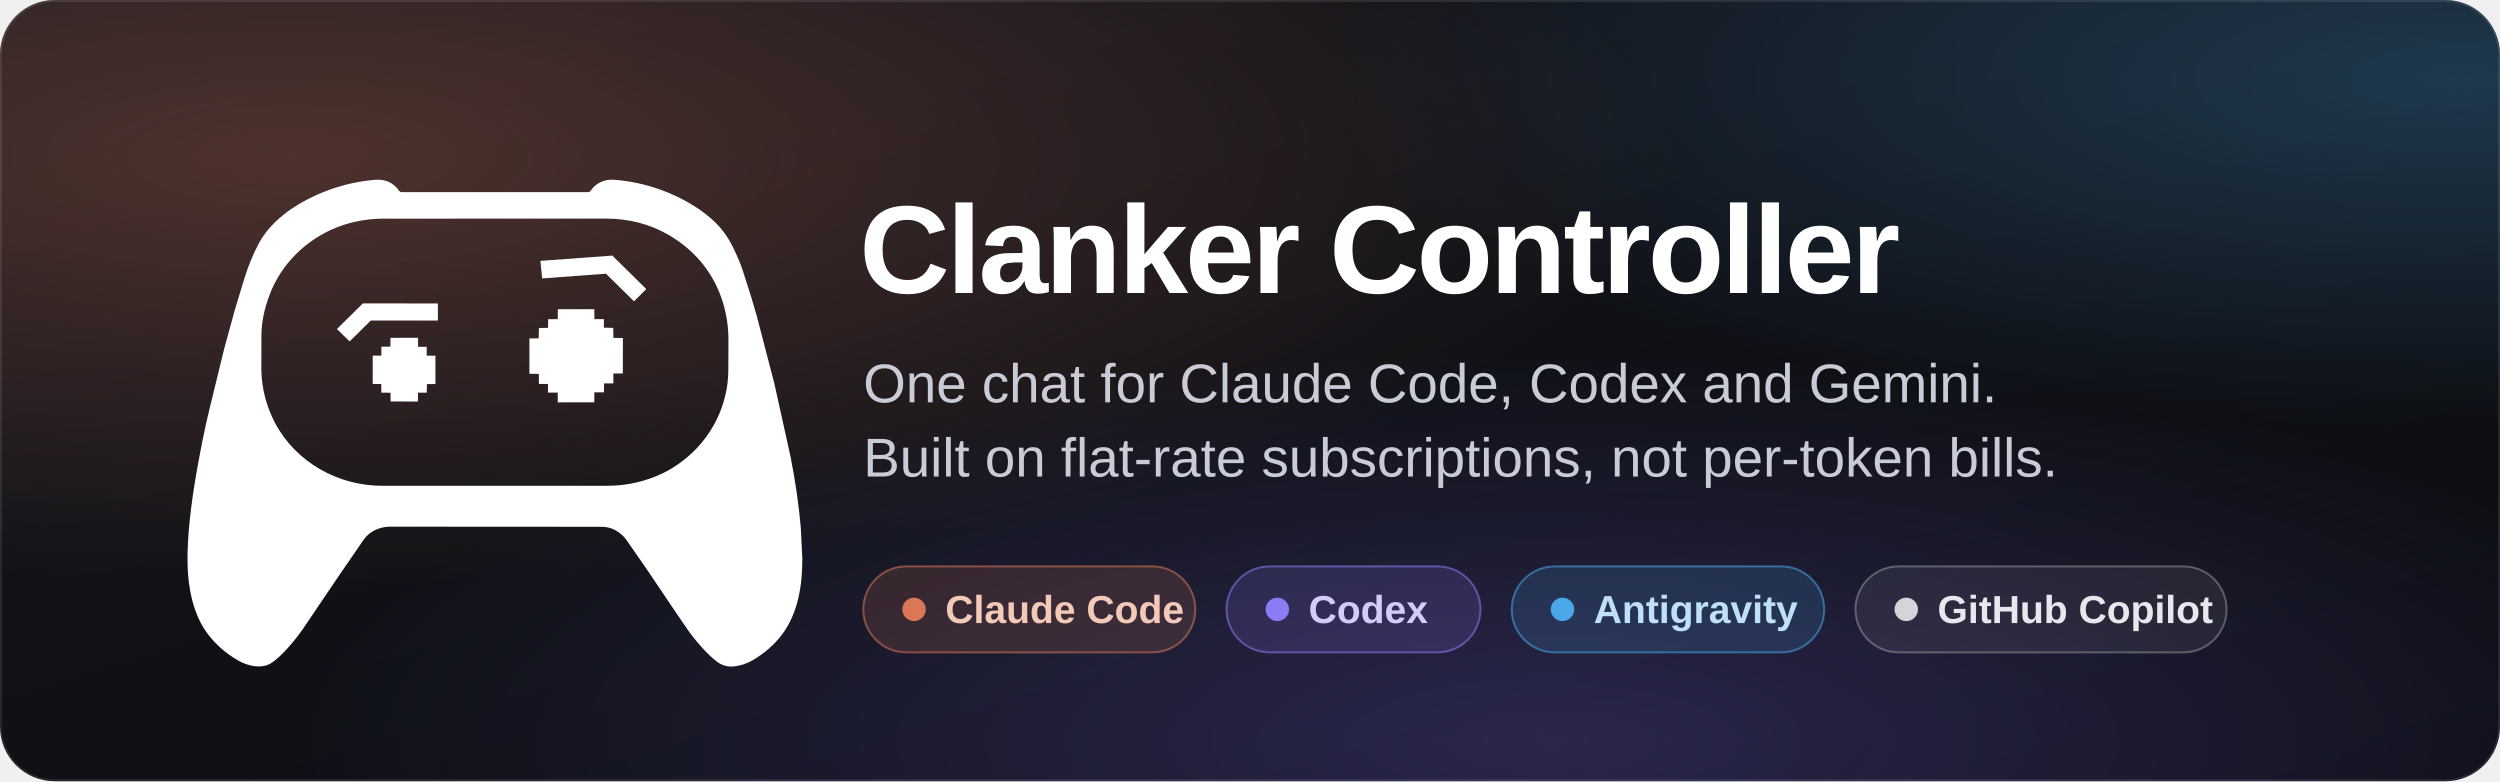
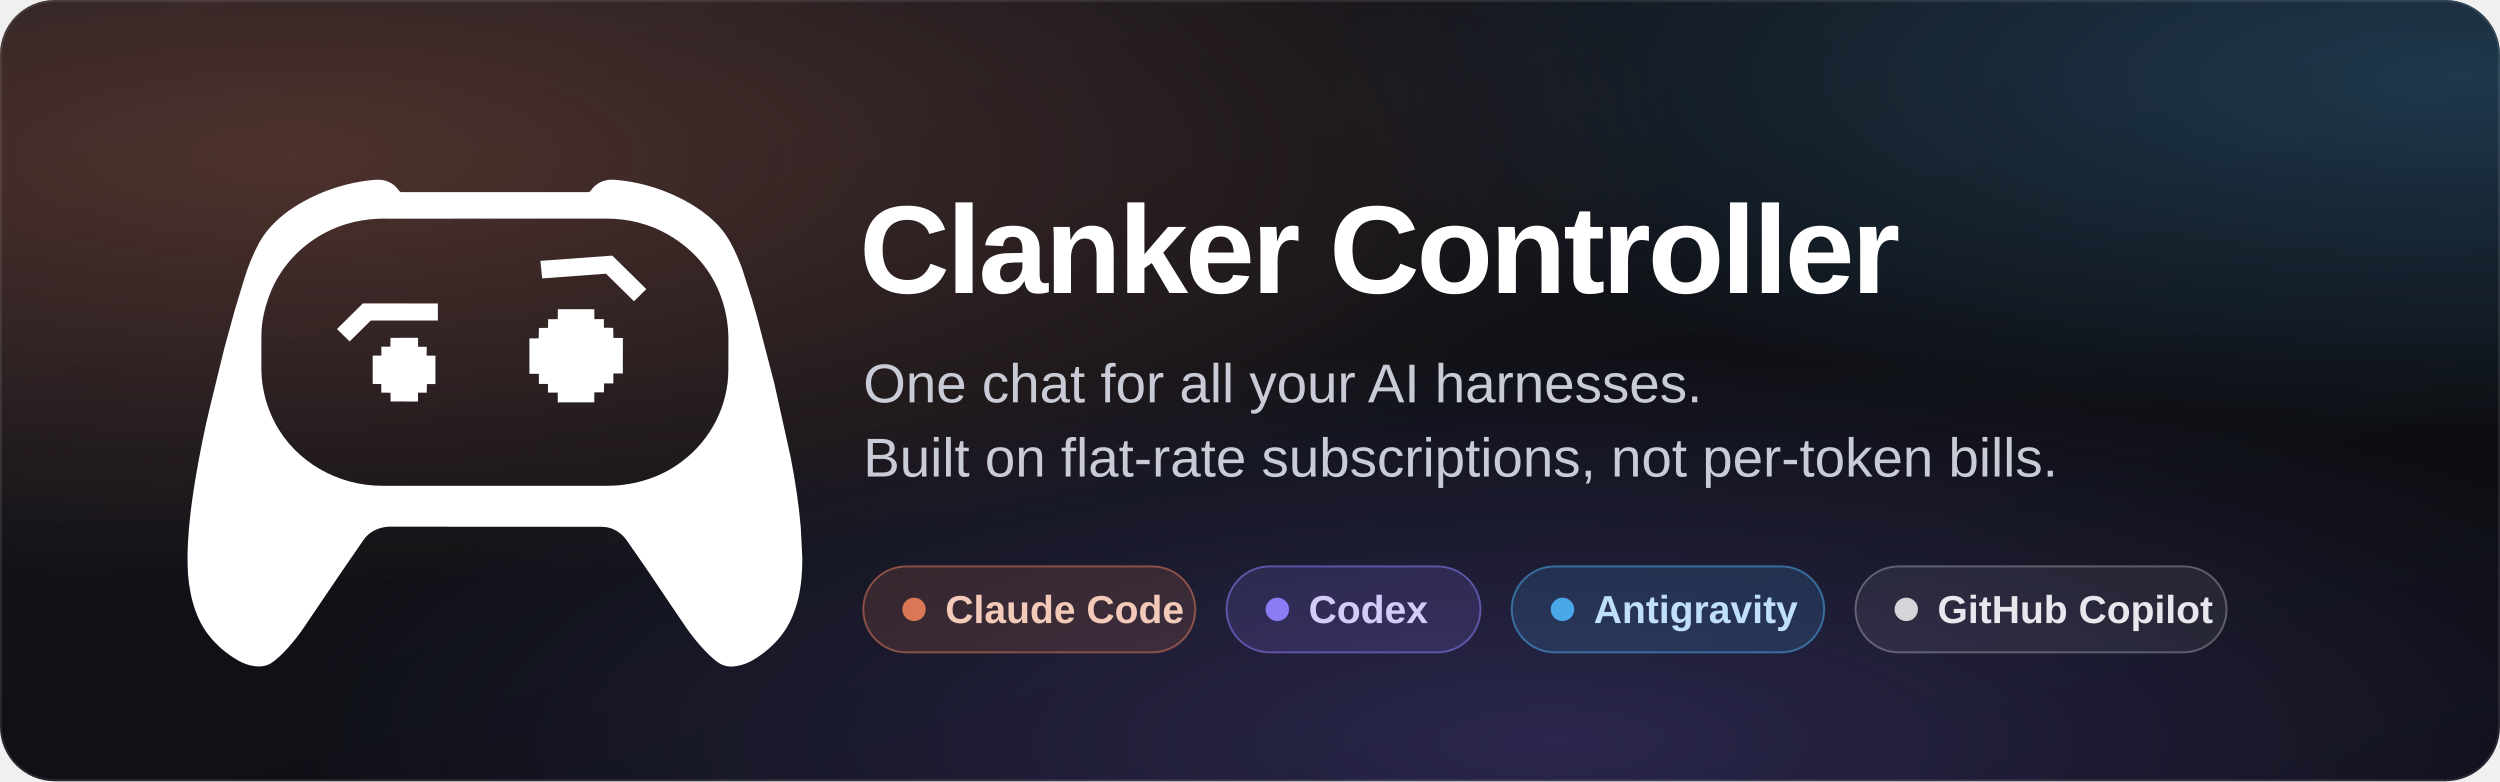
- <svg xmlns="http://www.w3.org/2000/svg" viewBox="0 0 1280 400" width="1280" height="400" role="img" aria-label="Clanker Controller: Claude Code, Codex and Gemini in one chat, on flat-rate subscriptions">
+ <svg xmlns="http://www.w3.org/2000/svg" viewBox="0 0 1280 400" width="1280" height="400" role="img" aria-label="Clanker Controller: one chat for all your AI harnesses, on flat-rate subscriptions">
  <defs>
    <linearGradient id="bg" x1="0" y1="0" x2="1" y2="1">
      <stop offset="0" stop-color="#14161d" />
      <stop offset="1" stop-color="#0b0c10" />
    </linearGradient>
    <radialGradient id="glowA" cx="0.12" cy="0.2" r="0.55">
      <stop offset="0" stop-color="#d97757" stop-opacity="0.30" />
      <stop offset="1" stop-color="#d97757" stop-opacity="0" />
    </radialGradient>
    <radialGradient id="glowB" cx="0.62" cy="0.95" r="0.5">
      <stop offset="0" stop-color="#7c6cf0" stop-opacity="0.26" />
      <stop offset="1" stop-color="#7c6cf0" stop-opacity="0" />
    </radialGradient>
    <radialGradient id="glowC" cx="0.98" cy="0.1" r="0.45">
      <stop offset="0" stop-color="#4aa8e8" stop-opacity="0.26" />
      <stop offset="1" stop-color="#4aa8e8" stop-opacity="0" />
    </radialGradient>
  </defs>
  <rect width="1280" height="400" rx="28" fill="url(#bg)" />
  <rect width="1280" height="400" rx="28" fill="url(#glowA)" />
  <rect width="1280" height="400" rx="28" fill="url(#glowB)" />
  <rect width="1280" height="400" rx="28" fill="url(#glowC)" />
  <rect x="0.5" y="0.5" width="1279" height="399" rx="27.5" fill="none" stroke="#ffffff" stroke-opacity="0.10" />
  <g transform="translate(96 92) scale(0.84)" fill="#ffffff">
    <path fill-rule="evenodd" d="M294.4,258.9l-14.83-21.98-11.92-17.18c-3.31-4.77-8.94-8.16-15.05-8.17l-130.21-.08c-6.12.46-11.61,3.01-15.08,8.06l-14.18,20.6-22.55,33.33c-4.46,6.6-13.31,17.34-19.76,21.29-5.85,3.59-14.06,1.67-19.94-1.7-7.03-4.03-13.25-9.34-18.23-15.78C3.66,265.7.41,249.46.05,234.98c-.44-17.56,2.36-38.84,5.42-56.35,2.35-13.4,4.93-26.6,8.16-39.81l8.76-35.87,6.5-23.72,5.65-18.6c2.35-7.73,5.29-15.01,9.1-22.12,4.7-8.78,13.13-16.6,21.55-21.93C79.86,7.3,96.57,1.64,113.86.1c6.63-.59,11.53,1.52,15.29,6.84.25.35.79.65,1.4.65h113.64c.66,0,1.2-.4,1.48-.8,3.27-4.73,8.37-7.18,14.24-6.75,17,1.25,33.49,6.62,48.05,15.47,4.45,2.7,8.43,5.68,12.26,9.15,5.23,4.72,9.27,10.35,12.34,16.68,2.36,4.87,4.48,9.6,6.12,14.75l5.04,15.82,3.22,10.99,10.75,41.3,9.91,44.81c2.82,14.36,4.99,28.62,6.22,43.18l.93,18.76c.06,15.99-2.52,33.05-12.22,46.07-4.86,6.52-11,11.73-17.97,15.85-3.6,2.13-7.42,3.35-11.54,3.8-3.66.4-7.07-.55-10.02-2.68-6.15-4.43-14.5-14.31-18.86-20.73l-9.78-14.37ZM289.89,178.84c4.41-2.14,8.16-4.6,11.92-7.45,17.27-13.06,27.8-33.76,27.85-55.39l.05-18.27c.04-16.43-4.99-32.63-15.1-45.63-5.96-7.66-13.29-13.79-21.7-18.64-11.41-6.58-24.43-9.75-37.65-9.75l-131.94.04c-11.18-.35-22.27,1.27-32.63,5.43-18.47,7.42-33.75,22.36-40.7,41.11-2.98,8.04-4.94,16.18-4.95,24.82l-.03,20.9c.21,11.28,3.09,22.28,8.34,32.25,12.54,23.81,38.33,38.31,65.17,38.31h137.46c11.74,0,23.34-2.61,33.91-7.74Z" />
    <polygon points="247.93 135.7 225.69 135.73 225.67 129.79 219.72 129.76 219.72 124.52 214.18 124.48 214.15 118.35 208.41 118.3 208.41 96.74 214.06 96.71 214.2 90.39 219.74 90.31 219.83 85.05 225.68 85 225.74 78.95 247.94 78.93 248.02 85 253.78 85.01 253.81 90.22 259.49 90.31 259.6 96.44 265.38 96.51 265.33 118.13 259.57 118.11 259.56 124.17 253.91 124.16 253.83 129.61 247.98 129.62 247.93 135.7" />
    <polygon points="140.48 135.21 123.78 135.19 123.74 129.86 118.16 129.8 118.09 124.55 112.89 124.49 112.89 107.23 118.15 107.24 118.17 101.79 123.68 101.78 123.72 96.4 140.53 96.38 140.54 101.84 145.8 101.84 145.79 107.23 151.12 107.28 151.12 124.56 145.93 124.58 145.82 129.8 140.49 129.82 140.48 135.21" />
    <polygon points="272.16 74.13 255.05 57.3 216.17 60.18 215.11 49.48 258.94 46.27 279.64 66.68 272.16 74.13" />
    <polygon points="111.71 85.86 98.81 98.59 91.08 91.02 106.88 75.42 152.6 75.43 152.62 85.86 111.71 85.86" />
  </g>
  <text x="96" y="104" font-family="'Segoe UI','SF Pro Display','Helvetica Neue',Arial,sans-serif" font-size="0" fill="none"> </text>
  <text x="440" y="150" font-family="'Segoe UI','SF Pro Display','Helvetica Neue',Arial,sans-serif" font-size="64" font-weight="700" fill="#ffffff" letter-spacing="-1.5">Clanker Controller</text>
-   <text x="442" y="206" font-family="'Segoe UI','SF Pro Display','Helvetica Neue',Arial,sans-serif" font-size="28" font-weight="500" fill="#c9ccd6">One chat for Claude Code, Codex and Gemini.</text>
+   <text x="442" y="206" font-family="'Segoe UI','SF Pro Display','Helvetica Neue',Arial,sans-serif" font-size="28" font-weight="500" fill="#c9ccd6">One chat for all your AI harnesses.</text>
  <text x="442" y="244" font-family="'Segoe UI','SF Pro Display','Helvetica Neue',Arial,sans-serif" font-size="28" font-weight="500" fill="#c9ccd6">Built on flat-rate subscriptions, not per-token bills.</text>
  <g font-family="'Segoe UI','SF Pro Display','Helvetica Neue',Arial,sans-serif" font-size="20" font-weight="600">
    <rect x="442" y="290" width="170" height="44" rx="22" fill="#d97757" fill-opacity="0.16" stroke="#d97757" stroke-opacity="0.55" />
    <circle cx="468" cy="312" r="6" fill="#d97757" />
    <text x="484" y="319" fill="#f3c9b8">Claude Code</text>
    <rect x="628" y="290" width="130" height="44" rx="22" fill="#8b7cf6" fill-opacity="0.16" stroke="#8b7cf6" stroke-opacity="0.55" />
    <circle cx="654" cy="312" r="6" fill="#8b7cf6" />
    <text x="670" y="319" fill="#d3ccfb">Codex</text>
    <rect x="774" y="290" width="160" height="44" rx="22" fill="#4aa8e8" fill-opacity="0.16" stroke="#4aa8e8" stroke-opacity="0.55" />
    <circle cx="800" cy="312" r="6" fill="#4aa8e8" />
    <text x="816" y="319" fill="#bfe0f8">Antigravity</text>
    <rect x="950" y="290" width="190" height="44" rx="22" fill="#ffffff" fill-opacity="0.07" stroke="#ffffff" stroke-opacity="0.28" />
    <circle cx="976" cy="312" r="6" fill="#ffffff" fill-opacity="0.8" />
    <text x="992" y="319" fill="#e6e8ee">GitHub Copilot</text>
  </g>
</svg>
